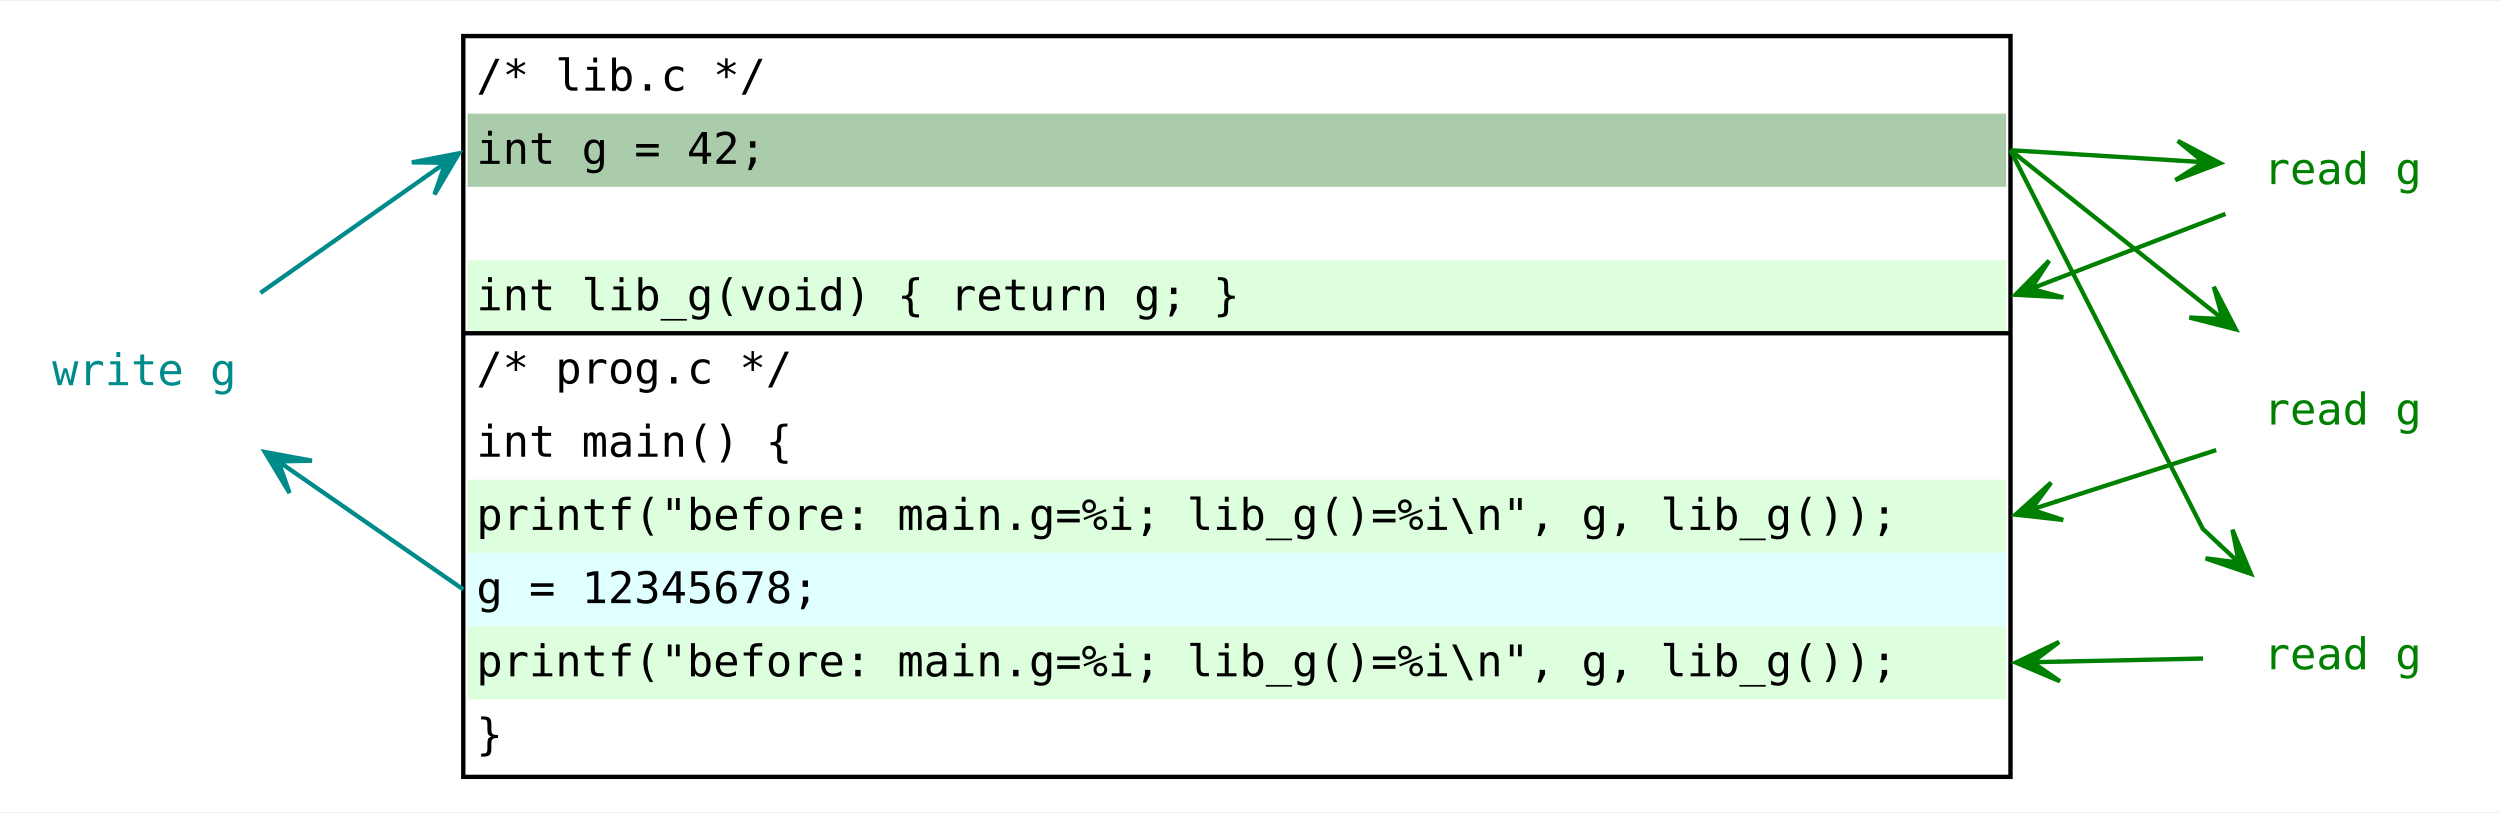
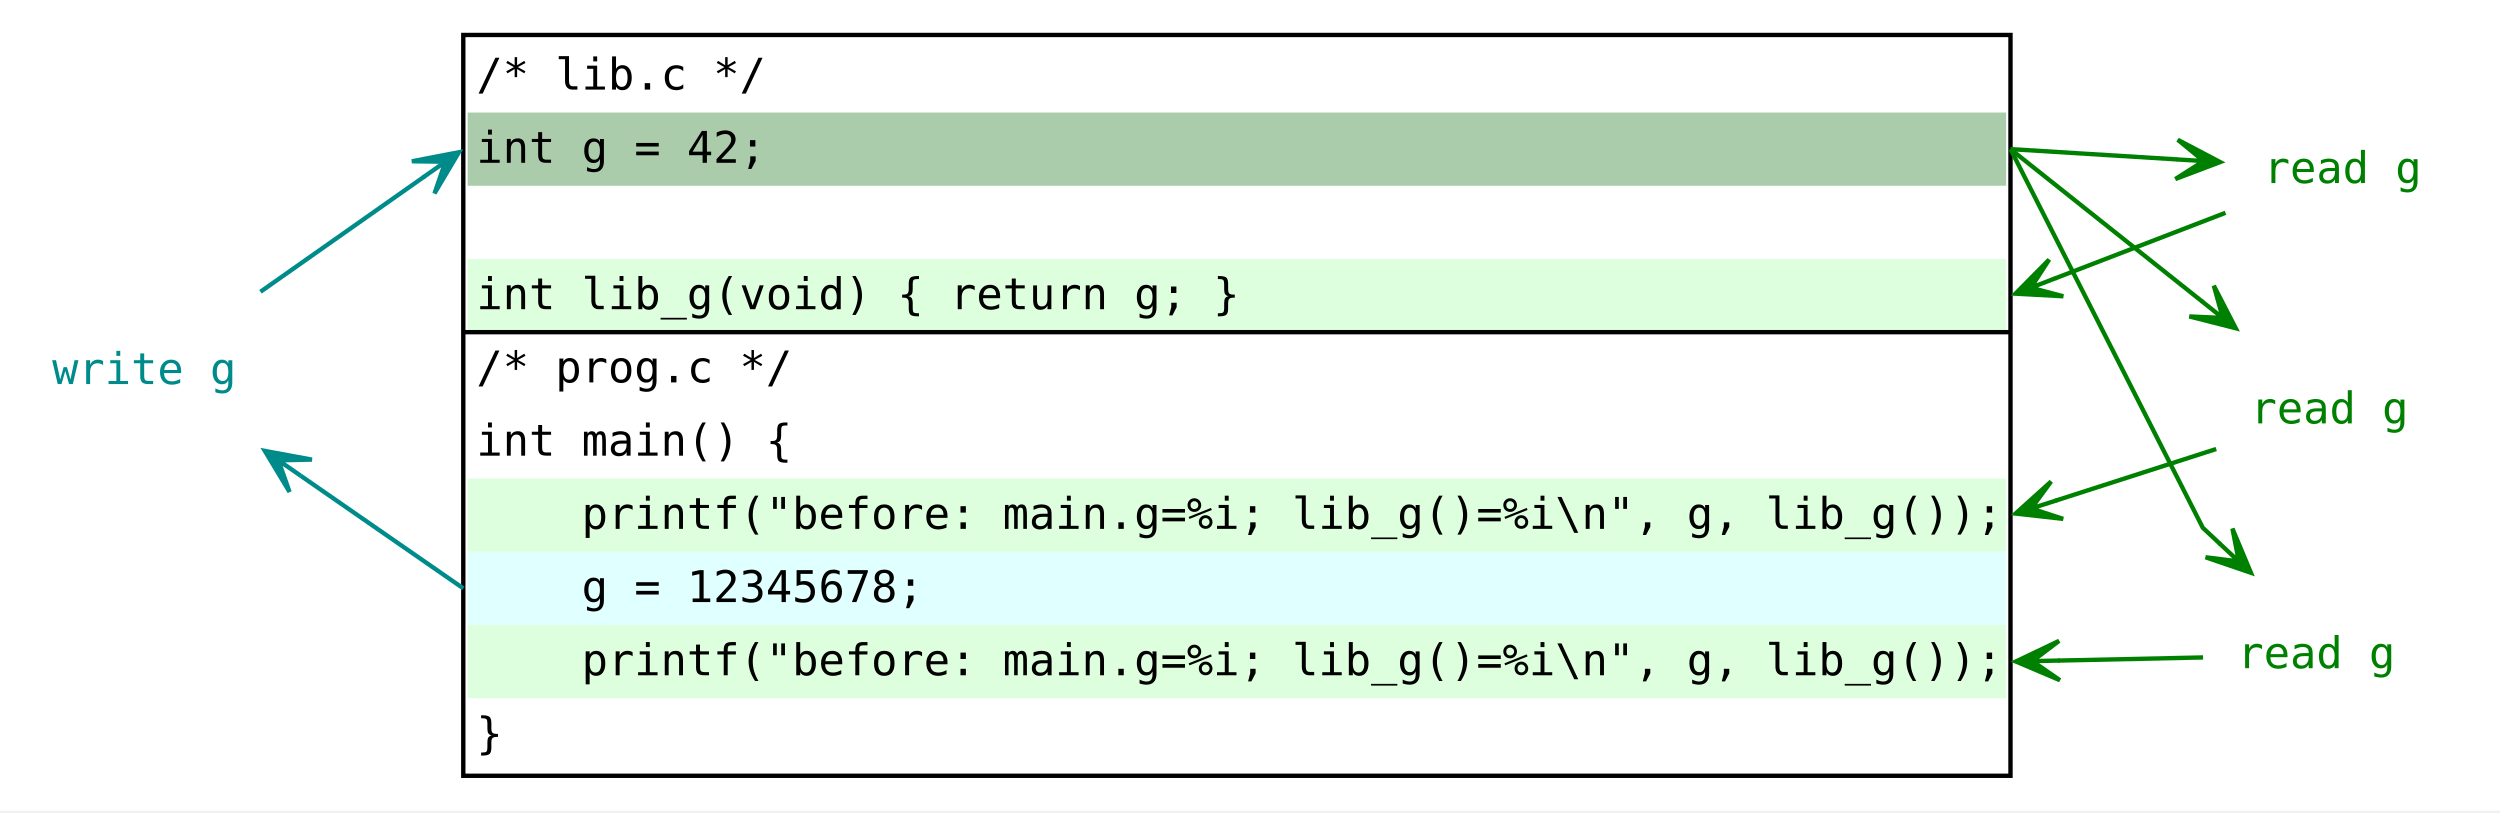
- <svg xmlns="http://www.w3.org/2000/svg" width="572pt" height="186pt" viewBox="0.00 0.00 572.00 185.50">
+ <svg xmlns="http://www.w3.org/2000/svg" width="572pt" height="186pt" viewBox="0.00 0.00 572.00 186.00">
  <g id="graph0" class="graph" transform="scale(1 1) rotate(0) translate(4 181.5)">
    <polygon fill="white" stroke="none" points="-4,4 -4,-181.5 568,-181.5 568,4 -4,4" />
    <g id="node1" class="node">
-       <text text-anchor="start" x="105" y="-161" font-family="mono" font-size="10.00">/* lib.c */</text>
+       <text xml:space="preserve" text-anchor="start" x="105" y="-161" font-family="mono" font-size="10.00">/* lib.c */</text>
      <polygon fill="#aaccaa" stroke="none" points="103,-139 103,-155.75 455,-155.75 455,-139 103,-139" />
-       <text text-anchor="start" x="105" y="-144.25" font-family="mono" font-size="10.00">int g = 42;</text>
-       <text text-anchor="start" x="105" y="-127.5" font-family="mono" font-size="10.00"> </text>
+       <text xml:space="preserve" text-anchor="start" x="105" y="-144.25" font-family="mono" font-size="10.00">int g = 42;</text>
+       <text xml:space="preserve" text-anchor="start" x="105" y="-127.5" font-family="mono" font-size="10.00"> </text>
      <polygon fill="#ddffdd" stroke="none" points="103,-105.5 103,-122.25 455,-122.25 455,-105.5 103,-105.5" />
-       <text text-anchor="start" x="105" y="-110.75" font-family="mono" font-size="10.00">int lib_g(void) { return g; }</text>
-       <text text-anchor="start" x="105" y="-94" font-family="mono" font-size="10.00">/* prog.c */</text>
-       <text text-anchor="start" x="105" y="-77.25" font-family="mono" font-size="10.00">int main() {</text>
+       <text xml:space="preserve" text-anchor="start" x="105" y="-110.75" font-family="mono" font-size="10.00">int lib_g(void) { return g; }</text>
+       <text xml:space="preserve" text-anchor="start" x="105" y="-94" font-family="mono" font-size="10.00">/* prog.c */</text>
+       <text xml:space="preserve" text-anchor="start" x="105" y="-77.25" font-family="mono" font-size="10.00">int main() {</text>
      <polygon fill="#ddffdd" stroke="none" points="103,-55.25 103,-72 455,-72 455,-55.25 103,-55.25" />
-       <text text-anchor="start" x="105" y="-60.5" font-family="mono" font-size="10.00">    printf("before: main.g=%i; lib_g()=%i\n", g, lib_g());</text>
+       <text xml:space="preserve" text-anchor="start" x="105" y="-60.5" font-family="mono" font-size="10.00">    printf("before: main.g=%i; lib_g()=%i\n", g, lib_g());</text>
      <polygon fill="lightcyan" stroke="none" points="103,-38.5 103,-55.25 455,-55.25 455,-38.5 103,-38.5" />
-       <text text-anchor="start" x="105" y="-43.75" font-family="mono" font-size="10.00">    g = 12345678;</text>
+       <text xml:space="preserve" text-anchor="start" x="105" y="-43.75" font-family="mono" font-size="10.00">    g = 12345678;</text>
      <polygon fill="#ddffdd" stroke="none" points="103,-21.75 103,-38.5 455,-38.5 455,-21.75 103,-21.75" />
-       <text text-anchor="start" x="105" y="-27" font-family="mono" font-size="10.00">    printf("before: main.g=%i; lib_g()=%i\n", g, lib_g());</text>
-       <text text-anchor="start" x="105" y="-10.25" font-family="mono" font-size="10.00">}</text>
+       <text xml:space="preserve" text-anchor="start" x="105" y="-27" font-family="mono" font-size="10.00">    printf("before: main.g=%i; lib_g()=%i\n", g, lib_g());</text>
+       <text xml:space="preserve" text-anchor="start" x="105" y="-10.25" font-family="mono" font-size="10.00">}</text>
      <polygon fill="black" stroke="black" points="102,-105.5 102,-105.5 456,-105.5 456,-105.5 102,-105.5" />
      <polygon fill="none" stroke="black" points="102,-4 102,-173.5 456,-173.5 456,-4 102,-4" />
    </g>
    <g id="node2" class="node">
-       <text text-anchor="middle" x="532" y="-139.62" font-family="mono" font-size="10.00" fill="green">read g</text>
+       <text xml:space="preserve" text-anchor="middle" x="532" y="-139.62" font-family="mono" font-size="10.00" fill="green">read g</text>
    </g>
    <g id="edge1" class="edge">
      <path fill="none" stroke="green" d="M456,-147.38C456,-147.38 475.21,-146.19 494.19,-145.02" />
      <polygon fill="green" stroke="green" points="503.97,-144.42 494.27,-149.52 500.2,-144.65 493.99,-145.03 493.99,-145.03 493.99,-145.03 500.2,-144.65 493.72,-140.54 503.97,-144.42" />
    </g>
    <g id="node3" class="node">
-       <text text-anchor="middle" x="532" y="-84.62" font-family="mono" font-size="10.00" fill="green">read g </text>
+       <text xml:space="preserve" text-anchor="middle" x="532" y="-84.62" font-family="mono" font-size="10.00" fill="green">read g </text>
    </g>
    <g id="edge3" class="edge">
      <path fill="none" stroke="green" d="M456,-147.38C456,-147.38 479.28,-128.87 499.9,-112.48" />
      <polygon fill="green" stroke="green" points="507.54,-106.4 502.52,-116.14 504.58,-108.75 499.72,-112.62 499.72,-112.62 499.72,-112.62 504.58,-108.75 496.92,-109.1 507.54,-106.4" />
    </g>
    <g id="node4" class="node">
-       <text text-anchor="middle" x="532" y="-28.62" font-family="mono" font-size="10.00" fill="green">read g  </text>
+       <text xml:space="preserve" text-anchor="middle" x="532" y="-28.62" font-family="mono" font-size="10.00" fill="green">read g  </text>
    </g>
    <g id="edge7" class="edge">
      <path fill="none" stroke="green" d="M456,-147.38C456,-147.38 500,-60.75 500,-60.75 500,-60.75 501.56,-59.29 503.97,-57.03" />
      <polygon fill="green" stroke="green" points="511.01,-50.45 506.78,-60.57 508.25,-53.04 503.7,-57.28 503.7,-57.28 503.7,-57.28 508.25,-53.04 500.63,-54 511.01,-50.45" />
    </g>
    <g id="node5" class="node">
-       <text text-anchor="middle" x="29" y="-93.62" font-family="mono" font-size="10.00" fill="darkcyan">write g</text>
+       <text xml:space="preserve" text-anchor="middle" x="29" y="-93.62" font-family="mono" font-size="10.00" fill="darkcyan">write g</text>
    </g>
    <g id="edge5" class="edge">
      <path fill="none" stroke="darkcyan" d="M102,-46.88C102,-46.88 83.18,-59.91 64.78,-72.66" />
      <polygon fill="darkcyan" stroke="darkcyan" points="56.59,-78.33 62.25,-68.94 59.7,-76.18 64.81,-72.64 64.81,-72.64 64.81,-72.64 59.7,-76.18 67.37,-76.34 56.59,-78.33" />
    </g>
    <g id="edge2" class="edge">
      <path fill="none" stroke="green" d="M505.19,-132.81C491.8,-127.66 476.2,-121.65 466.22,-117.81" />
      <polygon fill="green" stroke="green" points="457.14,-114.31 468.09,-113.71 460.67,-115.67 466.47,-117.91 466.47,-117.91 466.47,-117.91 460.67,-115.67 464.85,-122.11 457.14,-114.31" />
    </g>
    <g id="edge4" class="edge">
      <path fill="none" stroke="green" d="M503.07,-78.77C490.25,-74.64 475.82,-70 466.35,-66.96" />
      <polygon fill="green" stroke="green" points="457.16,-64 468.06,-62.78 460.76,-65.16 466.68,-67.06 466.68,-67.06 466.68,-67.06 460.76,-65.16 465.3,-71.34 457.16,-64" />
    </g>
    <g id="edge8" class="edge">
      <path fill="none" stroke="green" d="M500.06,-31.08C488.28,-30.82 475.6,-30.55 466.89,-30.36" />
      <polygon fill="green" stroke="green" points="457.22,-30.15 467.31,-25.87 461,-30.23 467.22,-30.37 467.22,-30.37 467.22,-30.37 461,-30.23 467.12,-34.87 457.22,-30.15" />
    </g>
    <g id="edge6" class="edge">
      <path fill="none" stroke="darkcyan" d="M55.59,-114.74C68.68,-123.95 83.79,-134.57 93.12,-141.13" />
      <polygon fill="darkcyan" stroke="darkcyan" points="101,-146.67 90.23,-144.6 97.91,-144.5 92.82,-140.92 92.82,-140.92 92.82,-140.92 97.91,-144.5 95.41,-137.24 101,-146.67" />
    </g>
  </g>
</svg>
